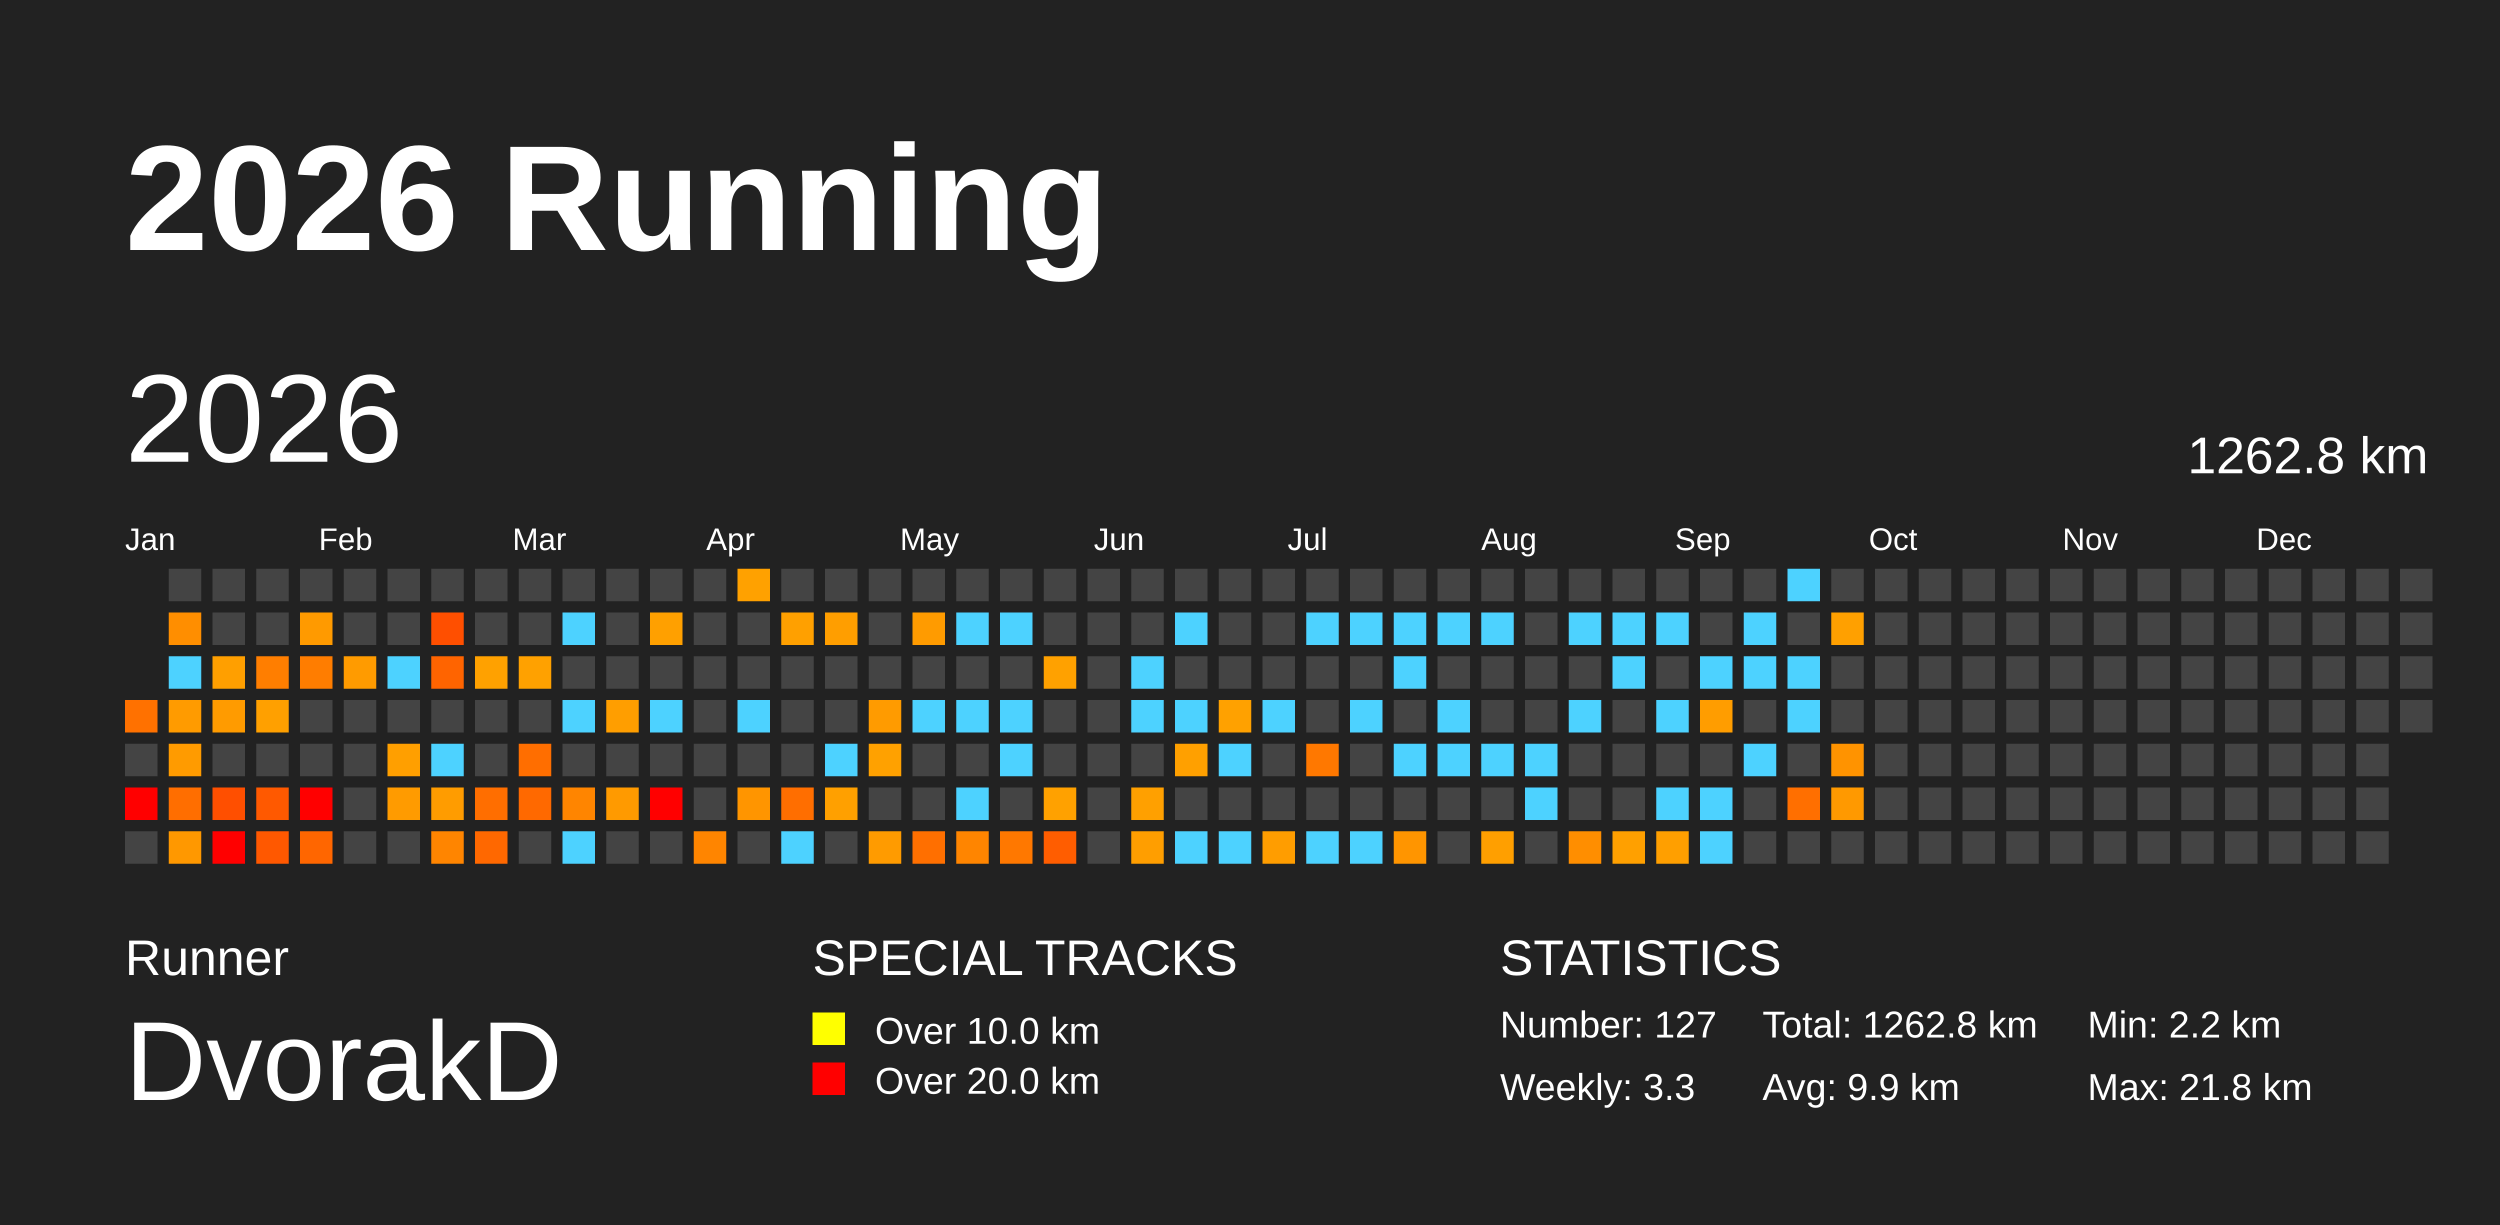
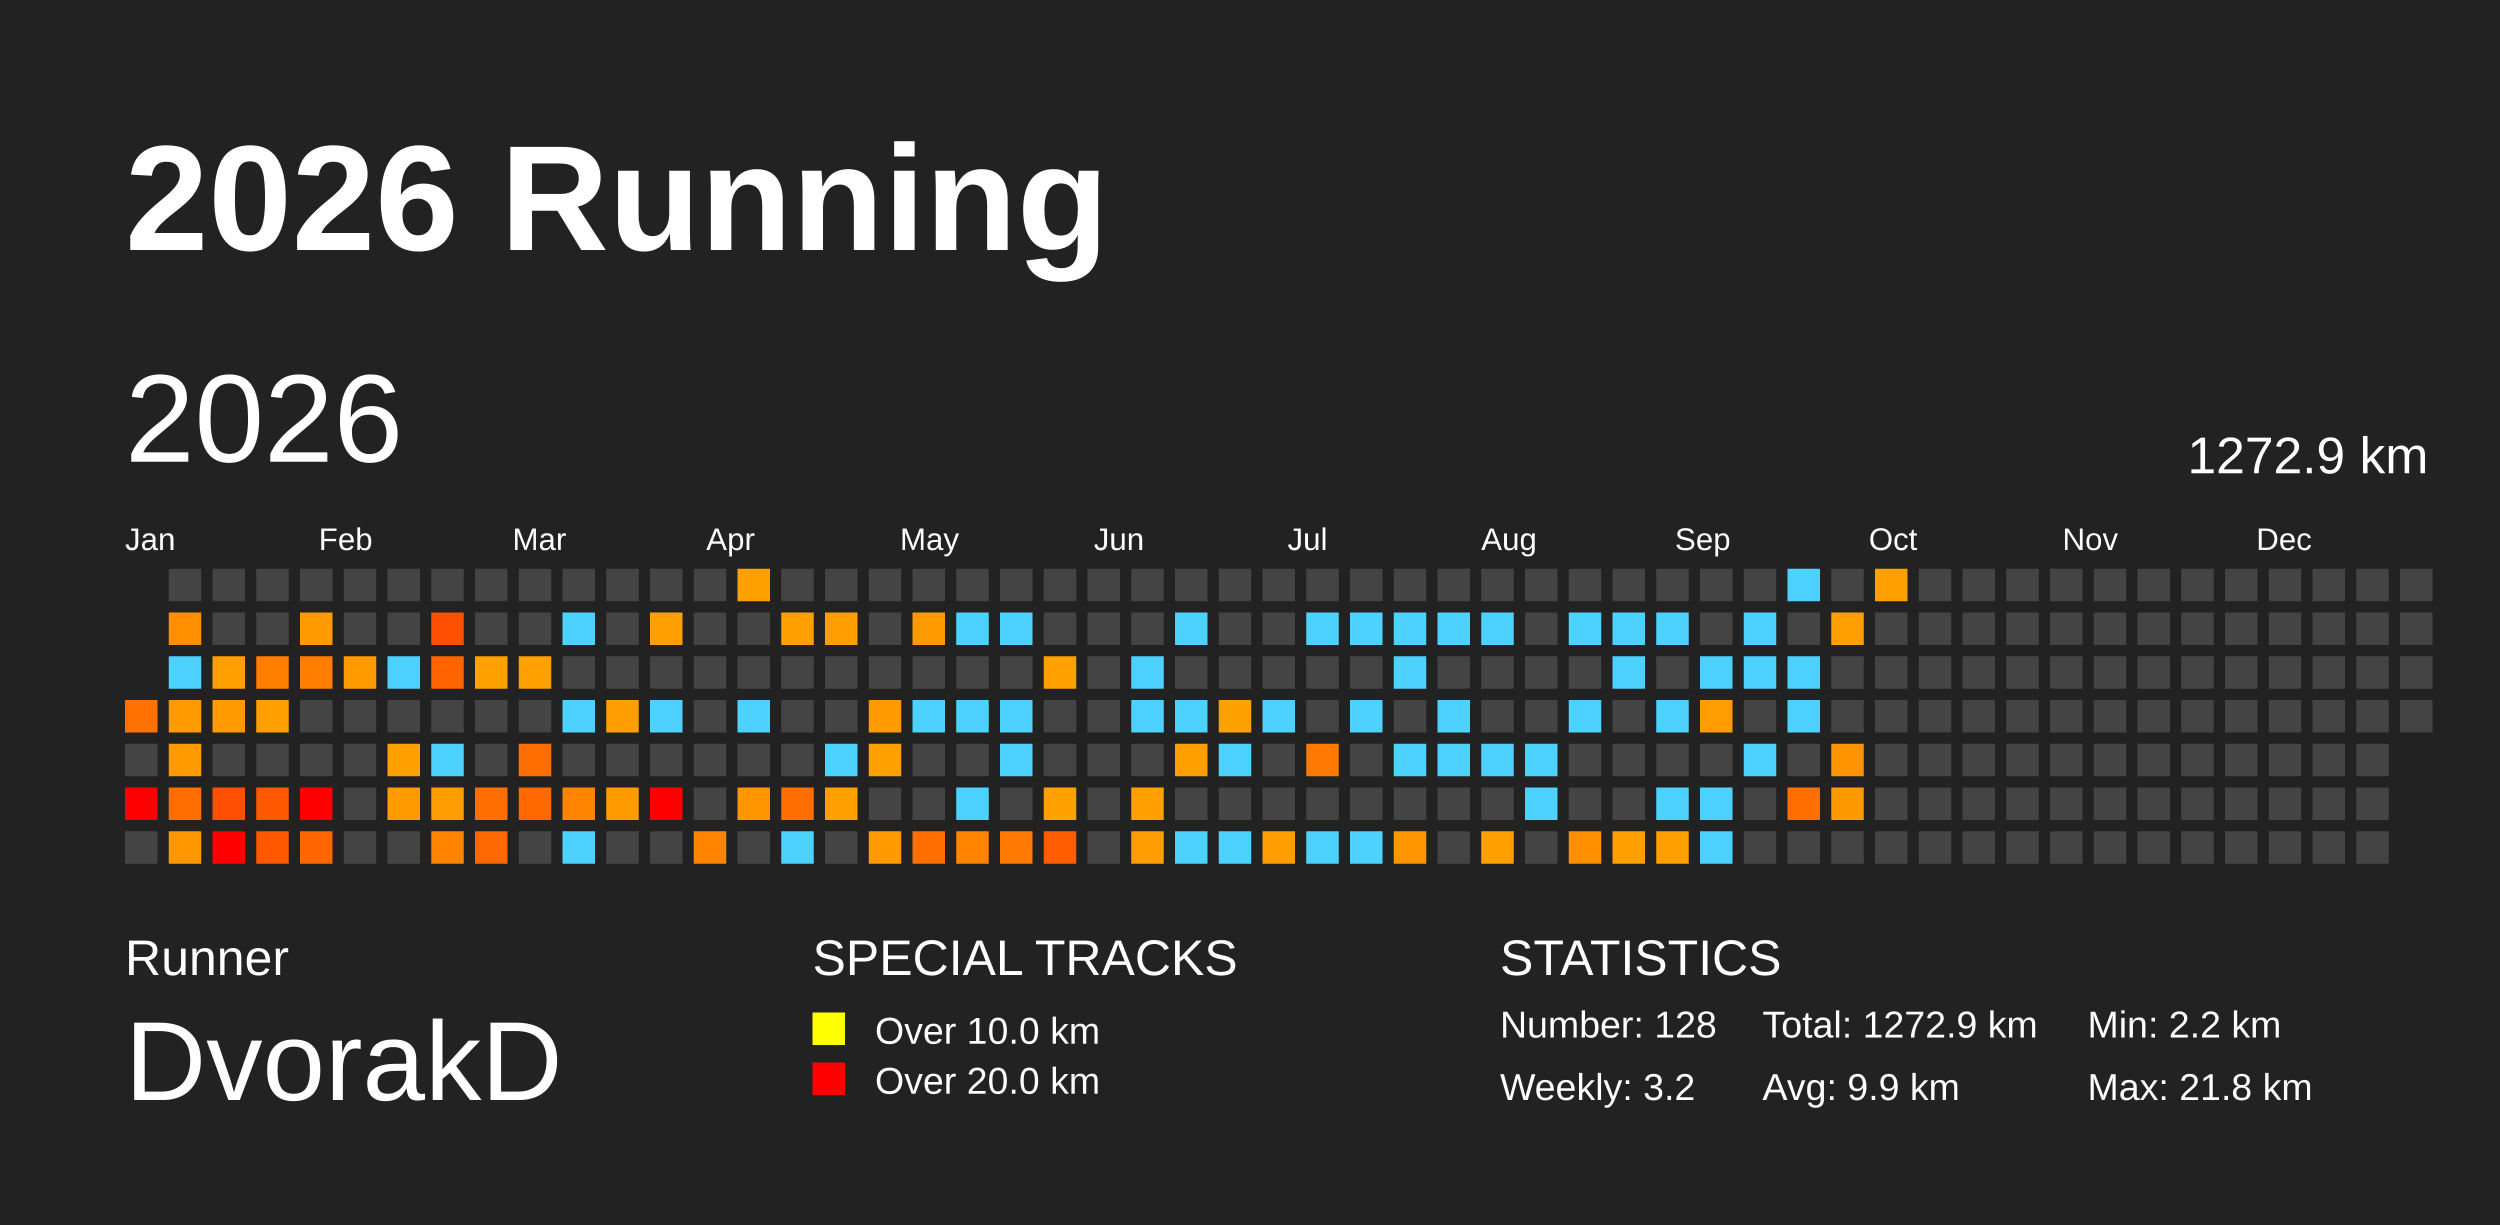
<svg xmlns="http://www.w3.org/2000/svg" baseProfile="full" height="98mm" version="1.1" viewBox="0,0,200,98" width="200mm">
  <defs />
  <rect fill="#222222" height="98" width="200" x="0" y="0" />
  <text fill="#FFFFFF" style="font-size:12px; font-family:Arial; font-weight:bold;" x="10" y="20">2026 Running</text>
  <text fill="#FFFFFF" style="font-size:4px; font-family:Arial" x="10" y="78">Runner</text>
  <text fill="#FFFFFF" style="font-size:9px; font-family:Arial" x="10" y="88">DvorakD</text>
  <text fill="#FFFFFF" style="font-size:4px; font-family:Arial" x="65" y="78">SPECIAL TRACKS</text>
  <rect fill="yellow" height="2.6" width="2.6" x="65" y="81" />
  <text fill="#FFFFFF" style="font-size:3px; font-family:Arial" x="70" y="83.5">Over 10.0 km</text>
  <rect fill="red" height="2.6" width="2.6" x="65" y="85" />
  <text fill="#FFFFFF" style="font-size:3px; font-family:Arial" x="70" y="87.5">Over 20.0 km</text>
  <text fill="#FFFFFF" style="font-size:4px; font-family:Arial" x="120" y="78">STATISTICS</text>
-   <text fill="#FFFFFF" style="font-size:3px; font-family:Arial" x="120" y="83">Number: 127</text>
-   <text fill="#FFFFFF" style="font-size:3px; font-family:Arial" x="120" y="88">Weekly: 3.3</text>
-   <text fill="#FFFFFF" style="font-size:3px; font-family:Arial" x="141" y="83">Total: 1262.8 km</text>
+   <text fill="#FFFFFF" style="font-size:3px; font-family:Arial" x="120" y="83">Number: 128</text>
+   <text fill="#FFFFFF" style="font-size:3px; font-family:Arial" x="120" y="88">Weekly: 3.2</text>
+   <text fill="#FFFFFF" style="font-size:3px; font-family:Arial" x="141" y="83">Total: 1272.9 km</text>
  <text fill="#FFFFFF" style="font-size:3px; font-family:Arial" x="141" y="88">Avg: 9.9 km</text>
  <text fill="#FFFFFF" style="font-size:3px; font-family:Arial" x="167" y="83">Min: 2.2 km</text>
  <text fill="#FFFFFF" style="font-size:3px; font-family:Arial" x="167" y="88">Max: 21.8 km</text>
  <text dominant-baseline="hanging" fill="#FFFFFF" style="font-size:10.0px; font-family:Arial;" x="10" y="30">2026</text>
-   <text dominant-baseline="hanging" fill="#FFFFFF" style="font-size:4.125px; font-family:Arial;" x="175" y="35">1262.8 km</text>
+   <text dominant-baseline="hanging" fill="#FFFFFF" style="font-size:4.125px; font-family:Arial;" x="175" y="35">1272.9 km</text>
  <text fill="#FFFFFF" style="font-size:2.5px; font-family:Arial" x="10.0" y="44">Jan</text>
  <text fill="#FFFFFF" style="font-size:2.5px; font-family:Arial" x="25.5" y="44">Feb</text>
  <text fill="#FFFFFF" style="font-size:2.5px; font-family:Arial" x="41.0" y="44">Mar</text>
  <text fill="#FFFFFF" style="font-size:2.5px; font-family:Arial" x="56.5" y="44">Apr</text>
  <text fill="#FFFFFF" style="font-size:2.5px; font-family:Arial" x="72.0" y="44">May</text>
  <text fill="#FFFFFF" style="font-size:2.5px; font-family:Arial" x="87.5" y="44">Jun</text>
  <text fill="#FFFFFF" style="font-size:2.5px; font-family:Arial" x="103.0" y="44">Jul</text>
  <text fill="#FFFFFF" style="font-size:2.5px; font-family:Arial" x="118.5" y="44">Aug</text>
  <text fill="#FFFFFF" style="font-size:2.5px; font-family:Arial" x="134.0" y="44">Sep</text>
  <text fill="#FFFFFF" style="font-size:2.5px; font-family:Arial" x="149.5" y="44">Oct</text>
  <text fill="#FFFFFF" style="font-size:2.5px; font-family:Arial" x="165.0" y="44">Nov</text>
  <text fill="#FFFFFF" style="font-size:2.5px; font-family:Arial" x="180.5" y="44">Dec</text>
  <rect fill="#ff7100" height="2.6" width="2.6" x="10.0" y="56.0" />
  <rect fill="#444444" height="2.6" width="2.6" x="10.0" y="59.5" />
  <rect fill="red" height="2.6" width="2.6" x="10.0" y="63.0" />
  <rect fill="#444444" height="2.6" width="2.6" x="10.0" y="66.5" />
  <rect fill="#444444" height="2.6" width="2.6" x="13.5" y="45.5" />
  <rect fill="#ff8e00" height="2.6" width="2.6" x="13.5" y="49.0" />
  <rect fill="#4dd2ff" height="2.6" width="2.6" x="13.5" y="52.5" />
  <rect fill="#ff9b00" height="2.6" width="2.6" x="13.5" y="56.0" />
  <rect fill="#ff9b00" height="2.6" width="2.6" x="13.5" y="59.5" />
  <rect fill="#ff6e00" height="2.6" width="2.6" x="13.5" y="63.0" />
  <rect fill="#ff9800" height="2.6" width="2.6" x="13.5" y="66.5" />
  <rect fill="#444444" height="2.6" width="2.6" x="17.0" y="45.5" />
  <rect fill="#444444" height="2.6" width="2.6" x="17.0" y="49.0" />
  <rect fill="#ff9f00" height="2.6" width="2.6" x="17.0" y="52.5" />
  <rect fill="#ff9b00" height="2.6" width="2.6" x="17.0" y="56.0" />
  <rect fill="#444444" height="2.6" width="2.6" x="17.0" y="59.5" />
  <rect fill="#ff4f00" height="2.6" width="2.6" x="17.0" y="63.0" />
  <rect fill="red" height="2.6" width="2.6" x="17.0" y="66.5" />
  <rect fill="#444444" height="2.6" width="2.6" x="20.5" y="45.5" />
  <rect fill="#444444" height="2.6" width="2.6" x="20.5" y="49.0" />
  <rect fill="#ff7e00" height="2.6" width="2.6" x="20.5" y="52.5" />
  <rect fill="#ffa000" height="2.6" width="2.6" x="20.5" y="56.0" />
  <rect fill="#444444" height="2.6" width="2.6" x="20.5" y="59.5" />
  <rect fill="#ff5900" height="2.6" width="2.6" x="20.5" y="63.0" />
  <rect fill="#ff5800" height="2.6" width="2.6" x="20.5" y="66.5" />
  <rect fill="#444444" height="2.6" width="2.6" x="24.0" y="45.5" />
  <rect fill="#ff9a00" height="2.6" width="2.6" x="24.0" y="49.0" />
  <rect fill="#ff7d00" height="2.6" width="2.6" x="24.0" y="52.5" />
  <rect fill="#444444" height="2.6" width="2.6" x="24.0" y="56.0" />
  <rect fill="#444444" height="2.6" width="2.6" x="24.0" y="59.5" />
  <rect fill="red" height="2.6" width="2.6" x="24.0" y="63.0" />
  <rect fill="#ff6600" height="2.6" width="2.6" x="24.0" y="66.5" />
  <rect fill="#444444" height="2.6" width="2.6" x="27.5" y="45.5" />
  <rect fill="#444444" height="2.6" width="2.6" x="27.5" y="49.0" />
  <rect fill="#ff9b00" height="2.6" width="2.6" x="27.5" y="52.5" />
  <rect fill="#444444" height="2.6" width="2.6" x="27.5" y="56.0" />
  <rect fill="#444444" height="2.6" width="2.6" x="27.5" y="59.5" />
  <rect fill="#444444" height="2.6" width="2.6" x="27.5" y="63.0" />
  <rect fill="#444444" height="2.6" width="2.6" x="27.5" y="66.5" />
  <rect fill="#444444" height="2.6" width="2.6" x="31.0" y="45.5" />
  <rect fill="#444444" height="2.6" width="2.6" x="31.0" y="49.0" />
  <rect fill="#4dd2ff" height="2.6" width="2.6" x="31.0" y="52.5" />
  <rect fill="#444444" height="2.6" width="2.6" x="31.0" y="56.0" />
  <rect fill="#ff9f00" height="2.6" width="2.6" x="31.0" y="59.5" />
  <rect fill="#ff9b00" height="2.6" width="2.6" x="31.0" y="63.0" />
  <rect fill="#444444" height="2.6" width="2.6" x="31.0" y="66.5" />
  <rect fill="#444444" height="2.6" width="2.6" x="34.5" y="45.5" />
  <rect fill="#ff4f00" height="2.6" width="2.6" x="34.5" y="49.0" />
  <rect fill="#ff6400" height="2.6" width="2.6" x="34.5" y="52.5" />
  <rect fill="#444444" height="2.6" width="2.6" x="34.5" y="56.0" />
  <rect fill="#4dd2ff" height="2.6" width="2.6" x="34.5" y="59.5" />
  <rect fill="#ff9c00" height="2.6" width="2.6" x="34.5" y="63.0" />
  <rect fill="#ff8500" height="2.6" width="2.6" x="34.5" y="66.5" />
  <rect fill="#444444" height="2.6" width="2.6" x="38.0" y="45.5" />
  <rect fill="#444444" height="2.6" width="2.6" x="38.0" y="49.0" />
  <rect fill="#ffa100" height="2.6" width="2.6" x="38.0" y="52.5" />
  <rect fill="#444444" height="2.6" width="2.6" x="38.0" y="56.0" />
  <rect fill="#444444" height="2.6" width="2.6" x="38.0" y="59.5" />
  <rect fill="#ff6e00" height="2.6" width="2.6" x="38.0" y="63.0" />
  <rect fill="#ff6800" height="2.6" width="2.6" x="38.0" y="66.5" />
  <rect fill="#444444" height="2.6" width="2.6" x="41.5" y="45.5" />
  <rect fill="#444444" height="2.6" width="2.6" x="41.5" y="49.0" />
  <rect fill="#ffa100" height="2.6" width="2.6" x="41.5" y="52.5" />
  <rect fill="#444444" height="2.6" width="2.6" x="41.5" y="56.0" />
  <rect fill="#ff6e00" height="2.6" width="2.6" x="41.5" y="59.5" />
  <rect fill="#ff6900" height="2.6" width="2.6" x="41.5" y="63.0" />
  <rect fill="#444444" height="2.6" width="2.6" x="41.5" y="66.5" />
  <rect fill="#444444" height="2.6" width="2.6" x="45.0" y="45.5" />
  <rect fill="#4dd2ff" height="2.6" width="2.6" x="45.0" y="49.0" />
  <rect fill="#444444" height="2.6" width="2.6" x="45.0" y="52.5" />
  <rect fill="#4dd2ff" height="2.6" width="2.6" x="45.0" y="56.0" />
  <rect fill="#444444" height="2.6" width="2.6" x="45.0" y="59.5" />
  <rect fill="#ff8500" height="2.6" width="2.6" x="45.0" y="63.0" />
  <rect fill="#4dd2ff" height="2.6" width="2.6" x="45.0" y="66.5" />
  <rect fill="#444444" height="2.6" width="2.6" x="48.5" y="45.5" />
  <rect fill="#444444" height="2.6" width="2.6" x="48.5" y="49.0" />
  <rect fill="#444444" height="2.6" width="2.6" x="48.5" y="52.5" />
  <rect fill="#ff9e00" height="2.6" width="2.6" x="48.5" y="56.0" />
  <rect fill="#444444" height="2.6" width="2.6" x="48.5" y="59.5" />
  <rect fill="#ff9a00" height="2.6" width="2.6" x="48.5" y="63.0" />
  <rect fill="#444444" height="2.6" width="2.6" x="48.5" y="66.5" />
  <rect fill="#444444" height="2.6" width="2.6" x="52.0" y="45.5" />
  <rect fill="#ffa000" height="2.6" width="2.6" x="52.0" y="49.0" />
  <rect fill="#444444" height="2.6" width="2.6" x="52.0" y="52.5" />
  <rect fill="#4dd2ff" height="2.6" width="2.6" x="52.0" y="56.0" />
  <rect fill="#444444" height="2.6" width="2.6" x="52.0" y="59.5" />
  <rect fill="red" height="2.6" width="2.6" x="52.0" y="63.0" />
  <rect fill="#444444" height="2.6" width="2.6" x="52.0" y="66.5" />
  <rect fill="#444444" height="2.6" width="2.6" x="55.5" y="45.5" />
  <rect fill="#444444" height="2.6" width="2.6" x="55.5" y="49.0" />
  <rect fill="#444444" height="2.6" width="2.6" x="55.5" y="52.5" />
  <rect fill="#444444" height="2.6" width="2.6" x="55.5" y="56.0" />
  <rect fill="#444444" height="2.6" width="2.6" x="55.5" y="59.5" />
  <rect fill="#444444" height="2.6" width="2.6" x="55.5" y="63.0" />
  <rect fill="#ff8500" height="2.6" width="2.6" x="55.5" y="66.5" />
  <rect fill="#ffa100" height="2.6" width="2.6" x="59.0" y="45.5" />
  <rect fill="#444444" height="2.6" width="2.6" x="59.0" y="49.0" />
  <rect fill="#444444" height="2.6" width="2.6" x="59.0" y="52.5" />
  <rect fill="#4dd2ff" height="2.6" width="2.6" x="59.0" y="56.0" />
  <rect fill="#444444" height="2.6" width="2.6" x="59.0" y="59.5" />
  <rect fill="#ff9500" height="2.6" width="2.6" x="59.0" y="63.0" />
  <rect fill="#444444" height="2.6" width="2.6" x="59.0" y="66.5" />
  <rect fill="#444444" height="2.6" width="2.6" x="62.5" y="45.5" />
  <rect fill="#ffa000" height="2.6" width="2.6" x="62.5" y="49.0" />
  <rect fill="#444444" height="2.6" width="2.6" x="62.5" y="52.5" />
  <rect fill="#444444" height="2.6" width="2.6" x="62.5" y="56.0" />
  <rect fill="#444444" height="2.6" width="2.6" x="62.5" y="59.5" />
  <rect fill="#ff6e00" height="2.6" width="2.6" x="62.5" y="63.0" />
  <rect fill="#4dd2ff" height="2.6" width="2.6" x="62.5" y="66.5" />
  <rect fill="#444444" height="2.6" width="2.6" x="66.0" y="45.5" />
  <rect fill="#ff9e00" height="2.6" width="2.6" x="66.0" y="49.0" />
  <rect fill="#444444" height="2.6" width="2.6" x="66.0" y="52.5" />
  <rect fill="#444444" height="2.6" width="2.6" x="66.0" y="56.0" />
  <rect fill="#4dd2ff" height="2.6" width="2.6" x="66.0" y="59.5" />
  <rect fill="#ffa000" height="2.6" width="2.6" x="66.0" y="63.0" />
  <rect fill="#444444" height="2.6" width="2.6" x="66.0" y="66.5" />
  <rect fill="#444444" height="2.6" width="2.6" x="69.5" y="45.5" />
  <rect fill="#444444" height="2.6" width="2.6" x="69.5" y="49.0" />
  <rect fill="#444444" height="2.6" width="2.6" x="69.5" y="52.5" />
  <rect fill="#ff9b00" height="2.6" width="2.6" x="69.5" y="56.0" />
  <rect fill="#ffa100" height="2.6" width="2.6" x="69.5" y="59.5" />
  <rect fill="#444444" height="2.6" width="2.6" x="69.5" y="63.0" />
  <rect fill="#ff9b00" height="2.6" width="2.6" x="69.5" y="66.5" />
  <rect fill="#444444" height="2.6" width="2.6" x="73.0" y="45.5" />
  <rect fill="#ff9b00" height="2.6" width="2.6" x="73.0" y="49.0" />
  <rect fill="#444444" height="2.6" width="2.6" x="73.0" y="52.5" />
  <rect fill="#4dd2ff" height="2.6" width="2.6" x="73.0" y="56.0" />
  <rect fill="#444444" height="2.6" width="2.6" x="73.0" y="59.5" />
  <rect fill="#444444" height="2.6" width="2.6" x="73.0" y="63.0" />
  <rect fill="#ff6f00" height="2.6" width="2.6" x="73.0" y="66.5" />
  <rect fill="#444444" height="2.6" width="2.6" x="76.5" y="45.5" />
  <rect fill="#4dd2ff" height="2.6" width="2.6" x="76.5" y="49.0" />
  <rect fill="#444444" height="2.6" width="2.6" x="76.5" y="52.5" />
  <rect fill="#4dd2ff" height="2.6" width="2.6" x="76.5" y="56.0" />
  <rect fill="#444444" height="2.6" width="2.6" x="76.5" y="59.5" />
  <rect fill="#4dd2ff" height="2.6" width="2.6" x="76.5" y="63.0" />
  <rect fill="#ff8500" height="2.6" width="2.6" x="76.5" y="66.5" />
  <rect fill="#444444" height="2.6" width="2.6" x="80.0" y="45.5" />
  <rect fill="#4dd2ff" height="2.6" width="2.6" x="80.0" y="49.0" />
  <rect fill="#444444" height="2.6" width="2.6" x="80.0" y="52.5" />
  <rect fill="#4dd2ff" height="2.6" width="2.6" x="80.0" y="56.0" />
  <rect fill="#4dd2ff" height="2.6" width="2.6" x="80.0" y="59.5" />
  <rect fill="#444444" height="2.6" width="2.6" x="80.0" y="63.0" />
  <rect fill="#ff7800" height="2.6" width="2.6" x="80.0" y="66.5" />
  <rect fill="#444444" height="2.6" width="2.6" x="83.5" y="45.5" />
  <rect fill="#444444" height="2.6" width="2.6" x="83.5" y="49.0" />
  <rect fill="#ffa100" height="2.6" width="2.6" x="83.5" y="52.5" />
  <rect fill="#444444" height="2.6" width="2.6" x="83.5" y="56.0" />
  <rect fill="#444444" height="2.6" width="2.6" x="83.5" y="59.5" />
  <rect fill="#ffa100" height="2.6" width="2.6" x="83.5" y="63.0" />
  <rect fill="#ff5d00" height="2.6" width="2.6" x="83.5" y="66.5" />
  <rect fill="#444444" height="2.6" width="2.6" x="87.0" y="45.5" />
  <rect fill="#444444" height="2.6" width="2.6" x="87.0" y="49.0" />
  <rect fill="#444444" height="2.6" width="2.6" x="87.0" y="52.5" />
  <rect fill="#444444" height="2.6" width="2.6" x="87.0" y="56.0" />
  <rect fill="#444444" height="2.6" width="2.6" x="87.0" y="59.5" />
  <rect fill="#444444" height="2.6" width="2.6" x="87.0" y="63.0" />
  <rect fill="#444444" height="2.6" width="2.6" x="87.0" y="66.5" />
  <rect fill="#444444" height="2.6" width="2.6" x="90.5" y="45.5" />
  <rect fill="#444444" height="2.6" width="2.6" x="90.5" y="49.0" />
  <rect fill="#4dd2ff" height="2.6" width="2.6" x="90.5" y="52.5" />
  <rect fill="#4dd2ff" height="2.6" width="2.6" x="90.5" y="56.0" />
  <rect fill="#444444" height="2.6" width="2.6" x="90.5" y="59.5" />
  <rect fill="#ffa000" height="2.6" width="2.6" x="90.5" y="63.0" />
  <rect fill="#ff9e00" height="2.6" width="2.6" x="90.5" y="66.5" />
  <rect fill="#444444" height="2.6" width="2.6" x="94.0" y="45.5" />
  <rect fill="#4dd2ff" height="2.6" width="2.6" x="94.0" y="49.0" />
  <rect fill="#444444" height="2.6" width="2.6" x="94.0" y="52.5" />
  <rect fill="#4dd2ff" height="2.6" width="2.6" x="94.0" y="56.0" />
  <rect fill="#ffa000" height="2.6" width="2.6" x="94.0" y="59.5" />
  <rect fill="#444444" height="2.6" width="2.6" x="94.0" y="63.0" />
  <rect fill="#4dd2ff" height="2.6" width="2.6" x="94.0" y="66.5" />
  <rect fill="#444444" height="2.6" width="2.6" x="97.5" y="45.5" />
  <rect fill="#444444" height="2.6" width="2.6" x="97.5" y="49.0" />
  <rect fill="#444444" height="2.6" width="2.6" x="97.5" y="52.5" />
  <rect fill="#ffa100" height="2.6" width="2.6" x="97.5" y="56.0" />
  <rect fill="#4dd2ff" height="2.6" width="2.6" x="97.5" y="59.5" />
  <rect fill="#444444" height="2.6" width="2.6" x="97.5" y="63.0" />
  <rect fill="#4dd2ff" height="2.6" width="2.6" x="97.5" y="66.5" />
  <rect fill="#444444" height="2.6" width="2.6" x="101.0" y="45.5" />
  <rect fill="#444444" height="2.6" width="2.6" x="101.0" y="49.0" />
  <rect fill="#444444" height="2.6" width="2.6" x="101.0" y="52.5" />
  <rect fill="#4dd2ff" height="2.6" width="2.6" x="101.0" y="56.0" />
  <rect fill="#444444" height="2.6" width="2.6" x="101.0" y="59.5" />
  <rect fill="#444444" height="2.6" width="2.6" x="101.0" y="63.0" />
  <rect fill="#ff9d00" height="2.6" width="2.6" x="101.0" y="66.5" />
  <rect fill="#444444" height="2.6" width="2.6" x="104.5" y="45.5" />
  <rect fill="#4dd2ff" height="2.6" width="2.6" x="104.5" y="49.0" />
  <rect fill="#444444" height="2.6" width="2.6" x="104.5" y="52.5" />
  <rect fill="#444444" height="2.6" width="2.6" x="104.5" y="56.0" />
  <rect fill="#ff7800" height="2.6" width="2.6" x="104.5" y="59.5" />
  <rect fill="#444444" height="2.6" width="2.6" x="104.5" y="63.0" />
  <rect fill="#4dd2ff" height="2.6" width="2.6" x="104.5" y="66.5" />
  <rect fill="#444444" height="2.6" width="2.6" x="108.0" y="45.5" />
  <rect fill="#4dd2ff" height="2.6" width="2.6" x="108.0" y="49.0" />
  <rect fill="#444444" height="2.6" width="2.6" x="108.0" y="52.5" />
  <rect fill="#4dd2ff" height="2.6" width="2.6" x="108.0" y="56.0" />
  <rect fill="#444444" height="2.6" width="2.6" x="108.0" y="59.5" />
  <rect fill="#444444" height="2.6" width="2.6" x="108.0" y="63.0" />
  <rect fill="#4dd2ff" height="2.6" width="2.6" x="108.0" y="66.5" />
  <rect fill="#444444" height="2.6" width="2.6" x="111.5" y="45.5" />
  <rect fill="#4dd2ff" height="2.6" width="2.6" x="111.5" y="49.0" />
  <rect fill="#4dd2ff" height="2.6" width="2.6" x="111.5" y="52.5" />
  <rect fill="#444444" height="2.6" width="2.6" x="111.5" y="56.0" />
  <rect fill="#4dd2ff" height="2.6" width="2.6" x="111.5" y="59.5" />
  <rect fill="#444444" height="2.6" width="2.6" x="111.5" y="63.0" />
  <rect fill="#ff9500" height="2.6" width="2.6" x="111.5" y="66.5" />
  <rect fill="#444444" height="2.6" width="2.6" x="115.0" y="45.5" />
  <rect fill="#4dd2ff" height="2.6" width="2.6" x="115.0" y="49.0" />
  <rect fill="#444444" height="2.6" width="2.6" x="115.0" y="52.5" />
  <rect fill="#4dd2ff" height="2.6" width="2.6" x="115.0" y="56.0" />
  <rect fill="#4dd2ff" height="2.6" width="2.6" x="115.0" y="59.5" />
  <rect fill="#444444" height="2.6" width="2.6" x="115.0" y="63.0" />
  <rect fill="#444444" height="2.6" width="2.6" x="115.0" y="66.5" />
  <rect fill="#444444" height="2.6" width="2.6" x="118.5" y="45.5" />
  <rect fill="#4dd2ff" height="2.6" width="2.6" x="118.5" y="49.0" />
  <rect fill="#444444" height="2.6" width="2.6" x="118.5" y="52.5" />
  <rect fill="#444444" height="2.6" width="2.6" x="118.5" y="56.0" />
  <rect fill="#4dd2ff" height="2.6" width="2.6" x="118.5" y="59.5" />
  <rect fill="#444444" height="2.6" width="2.6" x="118.5" y="63.0" />
  <rect fill="#ff9f00" height="2.6" width="2.6" x="118.5" y="66.5" />
  <rect fill="#444444" height="2.6" width="2.6" x="122.0" y="45.5" />
  <rect fill="#444444" height="2.6" width="2.6" x="122.0" y="49.0" />
  <rect fill="#444444" height="2.6" width="2.6" x="122.0" y="52.5" />
  <rect fill="#444444" height="2.6" width="2.6" x="122.0" y="56.0" />
  <rect fill="#4dd2ff" height="2.6" width="2.6" x="122.0" y="59.5" />
  <rect fill="#4dd2ff" height="2.6" width="2.6" x="122.0" y="63.0" />
  <rect fill="#444444" height="2.6" width="2.6" x="122.0" y="66.5" />
  <rect fill="#444444" height="2.6" width="2.6" x="125.5" y="45.5" />
  <rect fill="#4dd2ff" height="2.6" width="2.6" x="125.5" y="49.0" />
  <rect fill="#444444" height="2.6" width="2.6" x="125.5" y="52.5" />
  <rect fill="#4dd2ff" height="2.6" width="2.6" x="125.5" y="56.0" />
  <rect fill="#444444" height="2.6" width="2.6" x="125.5" y="59.5" />
  <rect fill="#444444" height="2.6" width="2.6" x="125.5" y="63.0" />
  <rect fill="#ff8e00" height="2.6" width="2.6" x="125.5" y="66.5" />
  <rect fill="#444444" height="2.6" width="2.6" x="129.0" y="45.5" />
  <rect fill="#4dd2ff" height="2.6" width="2.6" x="129.0" y="49.0" />
  <rect fill="#4dd2ff" height="2.6" width="2.6" x="129.0" y="52.5" />
  <rect fill="#444444" height="2.6" width="2.6" x="129.0" y="56.0" />
  <rect fill="#444444" height="2.6" width="2.6" x="129.0" y="59.5" />
  <rect fill="#444444" height="2.6" width="2.6" x="129.0" y="63.0" />
  <rect fill="#ffa000" height="2.6" width="2.6" x="129.0" y="66.5" />
  <rect fill="#444444" height="2.6" width="2.6" x="132.5" y="45.5" />
  <rect fill="#4dd2ff" height="2.6" width="2.6" x="132.5" y="49.0" />
  <rect fill="#444444" height="2.6" width="2.6" x="132.5" y="52.5" />
  <rect fill="#4dd2ff" height="2.6" width="2.6" x="132.5" y="56.0" />
  <rect fill="#444444" height="2.6" width="2.6" x="132.5" y="59.5" />
  <rect fill="#4dd2ff" height="2.6" width="2.6" x="132.5" y="63.0" />
  <rect fill="#ff9f00" height="2.6" width="2.6" x="132.5" y="66.5" />
  <rect fill="#444444" height="2.6" width="2.6" x="136.0" y="45.5" />
  <rect fill="#444444" height="2.6" width="2.6" x="136.0" y="49.0" />
  <rect fill="#4dd2ff" height="2.6" width="2.6" x="136.0" y="52.5" />
  <rect fill="#ff9d00" height="2.6" width="2.6" x="136.0" y="56.0" />
  <rect fill="#444444" height="2.6" width="2.6" x="136.0" y="59.5" />
  <rect fill="#4dd2ff" height="2.6" width="2.6" x="136.0" y="63.0" />
  <rect fill="#4dd2ff" height="2.6" width="2.6" x="136.0" y="66.5" />
  <rect fill="#444444" height="2.6" width="2.6" x="139.5" y="45.5" />
  <rect fill="#4dd2ff" height="2.6" width="2.6" x="139.5" y="49.0" />
  <rect fill="#4dd2ff" height="2.6" width="2.6" x="139.5" y="52.5" />
  <rect fill="#444444" height="2.6" width="2.6" x="139.5" y="56.0" />
  <rect fill="#4dd2ff" height="2.6" width="2.6" x="139.5" y="59.5" />
  <rect fill="#444444" height="2.6" width="2.6" x="139.5" y="63.0" />
  <rect fill="#444444" height="2.6" width="2.6" x="139.5" y="66.5" />
  <rect fill="#4dd2ff" height="2.6" width="2.6" x="143.0" y="45.5" />
  <rect fill="#444444" height="2.6" width="2.6" x="143.0" y="49.0" />
  <rect fill="#4dd2ff" height="2.6" width="2.6" x="143.0" y="52.5" />
  <rect fill="#4dd2ff" height="2.6" width="2.6" x="143.0" y="56.0" />
  <rect fill="#444444" height="2.6" width="2.6" x="143.0" y="59.5" />
  <rect fill="#ff6f00" height="2.6" width="2.6" x="143.0" y="63.0" />
  <rect fill="#444444" height="2.6" width="2.6" x="143.0" y="66.5" />
  <rect fill="#444444" height="2.6" width="2.6" x="146.5" y="45.5" />
  <rect fill="#ffa000" height="2.6" width="2.6" x="146.5" y="49.0" />
  <rect fill="#444444" height="2.6" width="2.6" x="146.5" y="52.5" />
  <rect fill="#444444" height="2.6" width="2.6" x="146.5" y="56.0" />
  <rect fill="#ff9300" height="2.6" width="2.6" x="146.5" y="59.5" />
  <rect fill="#ff9900" height="2.6" width="2.6" x="146.5" y="63.0" />
  <rect fill="#444444" height="2.6" width="2.6" x="146.5" y="66.5" />
-   <rect fill="#444444" height="2.6" width="2.6" x="150.0" y="45.5" />
+   <rect fill="#ffa000" height="2.6" width="2.6" x="150.0" y="45.5" />
  <rect fill="#444444" height="2.6" width="2.6" x="150.0" y="49.0" />
  <rect fill="#444444" height="2.6" width="2.6" x="150.0" y="52.5" />
  <rect fill="#444444" height="2.6" width="2.6" x="150.0" y="56.0" />
  <rect fill="#444444" height="2.6" width="2.6" x="150.0" y="59.5" />
  <rect fill="#444444" height="2.6" width="2.6" x="150.0" y="63.0" />
  <rect fill="#444444" height="2.6" width="2.6" x="150.0" y="66.5" />
  <rect fill="#444444" height="2.6" width="2.6" x="153.5" y="45.5" />
  <rect fill="#444444" height="2.6" width="2.6" x="153.5" y="49.0" />
  <rect fill="#444444" height="2.6" width="2.6" x="153.5" y="52.5" />
  <rect fill="#444444" height="2.6" width="2.6" x="153.5" y="56.0" />
  <rect fill="#444444" height="2.6" width="2.6" x="153.5" y="59.5" />
  <rect fill="#444444" height="2.6" width="2.6" x="153.5" y="63.0" />
  <rect fill="#444444" height="2.6" width="2.6" x="153.5" y="66.5" />
  <rect fill="#444444" height="2.6" width="2.6" x="157.0" y="45.5" />
  <rect fill="#444444" height="2.6" width="2.6" x="157.0" y="49.0" />
  <rect fill="#444444" height="2.6" width="2.6" x="157.0" y="52.5" />
  <rect fill="#444444" height="2.6" width="2.6" x="157.0" y="56.0" />
  <rect fill="#444444" height="2.6" width="2.6" x="157.0" y="59.5" />
  <rect fill="#444444" height="2.6" width="2.6" x="157.0" y="63.0" />
  <rect fill="#444444" height="2.6" width="2.6" x="157.0" y="66.5" />
  <rect fill="#444444" height="2.6" width="2.6" x="160.5" y="45.5" />
  <rect fill="#444444" height="2.6" width="2.6" x="160.5" y="49.0" />
  <rect fill="#444444" height="2.6" width="2.6" x="160.5" y="52.5" />
  <rect fill="#444444" height="2.6" width="2.6" x="160.5" y="56.0" />
  <rect fill="#444444" height="2.6" width="2.6" x="160.5" y="59.5" />
  <rect fill="#444444" height="2.6" width="2.6" x="160.5" y="63.0" />
  <rect fill="#444444" height="2.6" width="2.6" x="160.5" y="66.5" />
  <rect fill="#444444" height="2.6" width="2.6" x="164.0" y="45.5" />
  <rect fill="#444444" height="2.6" width="2.6" x="164.0" y="49.0" />
  <rect fill="#444444" height="2.6" width="2.6" x="164.0" y="52.5" />
  <rect fill="#444444" height="2.6" width="2.6" x="164.0" y="56.0" />
  <rect fill="#444444" height="2.6" width="2.6" x="164.0" y="59.5" />
  <rect fill="#444444" height="2.6" width="2.6" x="164.0" y="63.0" />
  <rect fill="#444444" height="2.6" width="2.6" x="164.0" y="66.5" />
  <rect fill="#444444" height="2.6" width="2.6" x="167.5" y="45.5" />
  <rect fill="#444444" height="2.6" width="2.6" x="167.5" y="49.0" />
  <rect fill="#444444" height="2.6" width="2.6" x="167.5" y="52.5" />
  <rect fill="#444444" height="2.6" width="2.6" x="167.5" y="56.0" />
  <rect fill="#444444" height="2.6" width="2.6" x="167.5" y="59.5" />
  <rect fill="#444444" height="2.6" width="2.6" x="167.5" y="63.0" />
  <rect fill="#444444" height="2.6" width="2.6" x="167.5" y="66.5" />
  <rect fill="#444444" height="2.6" width="2.6" x="171.0" y="45.5" />
  <rect fill="#444444" height="2.6" width="2.6" x="171.0" y="49.0" />
  <rect fill="#444444" height="2.6" width="2.6" x="171.0" y="52.5" />
  <rect fill="#444444" height="2.6" width="2.6" x="171.0" y="56.0" />
  <rect fill="#444444" height="2.6" width="2.6" x="171.0" y="59.5" />
  <rect fill="#444444" height="2.6" width="2.6" x="171.0" y="63.0" />
  <rect fill="#444444" height="2.6" width="2.6" x="171.0" y="66.5" />
  <rect fill="#444444" height="2.6" width="2.6" x="174.5" y="45.5" />
  <rect fill="#444444" height="2.6" width="2.6" x="174.5" y="49.0" />
  <rect fill="#444444" height="2.6" width="2.6" x="174.5" y="52.5" />
  <rect fill="#444444" height="2.6" width="2.6" x="174.5" y="56.0" />
  <rect fill="#444444" height="2.6" width="2.6" x="174.5" y="59.5" />
  <rect fill="#444444" height="2.6" width="2.6" x="174.5" y="63.0" />
  <rect fill="#444444" height="2.6" width="2.6" x="174.5" y="66.5" />
  <rect fill="#444444" height="2.6" width="2.6" x="178.0" y="45.5" />
  <rect fill="#444444" height="2.6" width="2.6" x="178.0" y="49.0" />
  <rect fill="#444444" height="2.6" width="2.6" x="178.0" y="52.5" />
  <rect fill="#444444" height="2.6" width="2.6" x="178.0" y="56.0" />
  <rect fill="#444444" height="2.6" width="2.6" x="178.0" y="59.5" />
  <rect fill="#444444" height="2.6" width="2.6" x="178.0" y="63.0" />
  <rect fill="#444444" height="2.6" width="2.6" x="178.0" y="66.5" />
  <rect fill="#444444" height="2.6" width="2.6" x="181.5" y="45.5" />
  <rect fill="#444444" height="2.6" width="2.6" x="181.5" y="49.0" />
  <rect fill="#444444" height="2.6" width="2.6" x="181.5" y="52.5" />
  <rect fill="#444444" height="2.6" width="2.6" x="181.5" y="56.0" />
  <rect fill="#444444" height="2.6" width="2.6" x="181.5" y="59.5" />
  <rect fill="#444444" height="2.6" width="2.6" x="181.5" y="63.0" />
  <rect fill="#444444" height="2.6" width="2.6" x="181.5" y="66.5" />
  <rect fill="#444444" height="2.6" width="2.6" x="185.0" y="45.5" />
  <rect fill="#444444" height="2.6" width="2.6" x="185.0" y="49.0" />
  <rect fill="#444444" height="2.6" width="2.6" x="185.0" y="52.5" />
  <rect fill="#444444" height="2.6" width="2.6" x="185.0" y="56.0" />
  <rect fill="#444444" height="2.6" width="2.6" x="185.0" y="59.5" />
  <rect fill="#444444" height="2.6" width="2.6" x="185.0" y="63.0" />
  <rect fill="#444444" height="2.6" width="2.6" x="185.0" y="66.5" />
  <rect fill="#444444" height="2.6" width="2.6" x="188.5" y="45.5" />
  <rect fill="#444444" height="2.6" width="2.6" x="188.5" y="49.0" />
  <rect fill="#444444" height="2.6" width="2.6" x="188.5" y="52.5" />
  <rect fill="#444444" height="2.6" width="2.6" x="188.5" y="56.0" />
  <rect fill="#444444" height="2.6" width="2.6" x="188.5" y="59.5" />
  <rect fill="#444444" height="2.6" width="2.6" x="188.5" y="63.0" />
  <rect fill="#444444" height="2.6" width="2.6" x="188.5" y="66.5" />
  <rect fill="#444444" height="2.6" width="2.6" x="192.0" y="45.5" />
  <rect fill="#444444" height="2.6" width="2.6" x="192.0" y="49.0" />
  <rect fill="#444444" height="2.6" width="2.6" x="192.0" y="52.5" />
  <rect fill="#444444" height="2.6" width="2.6" x="192.0" y="56.0" />
</svg>
